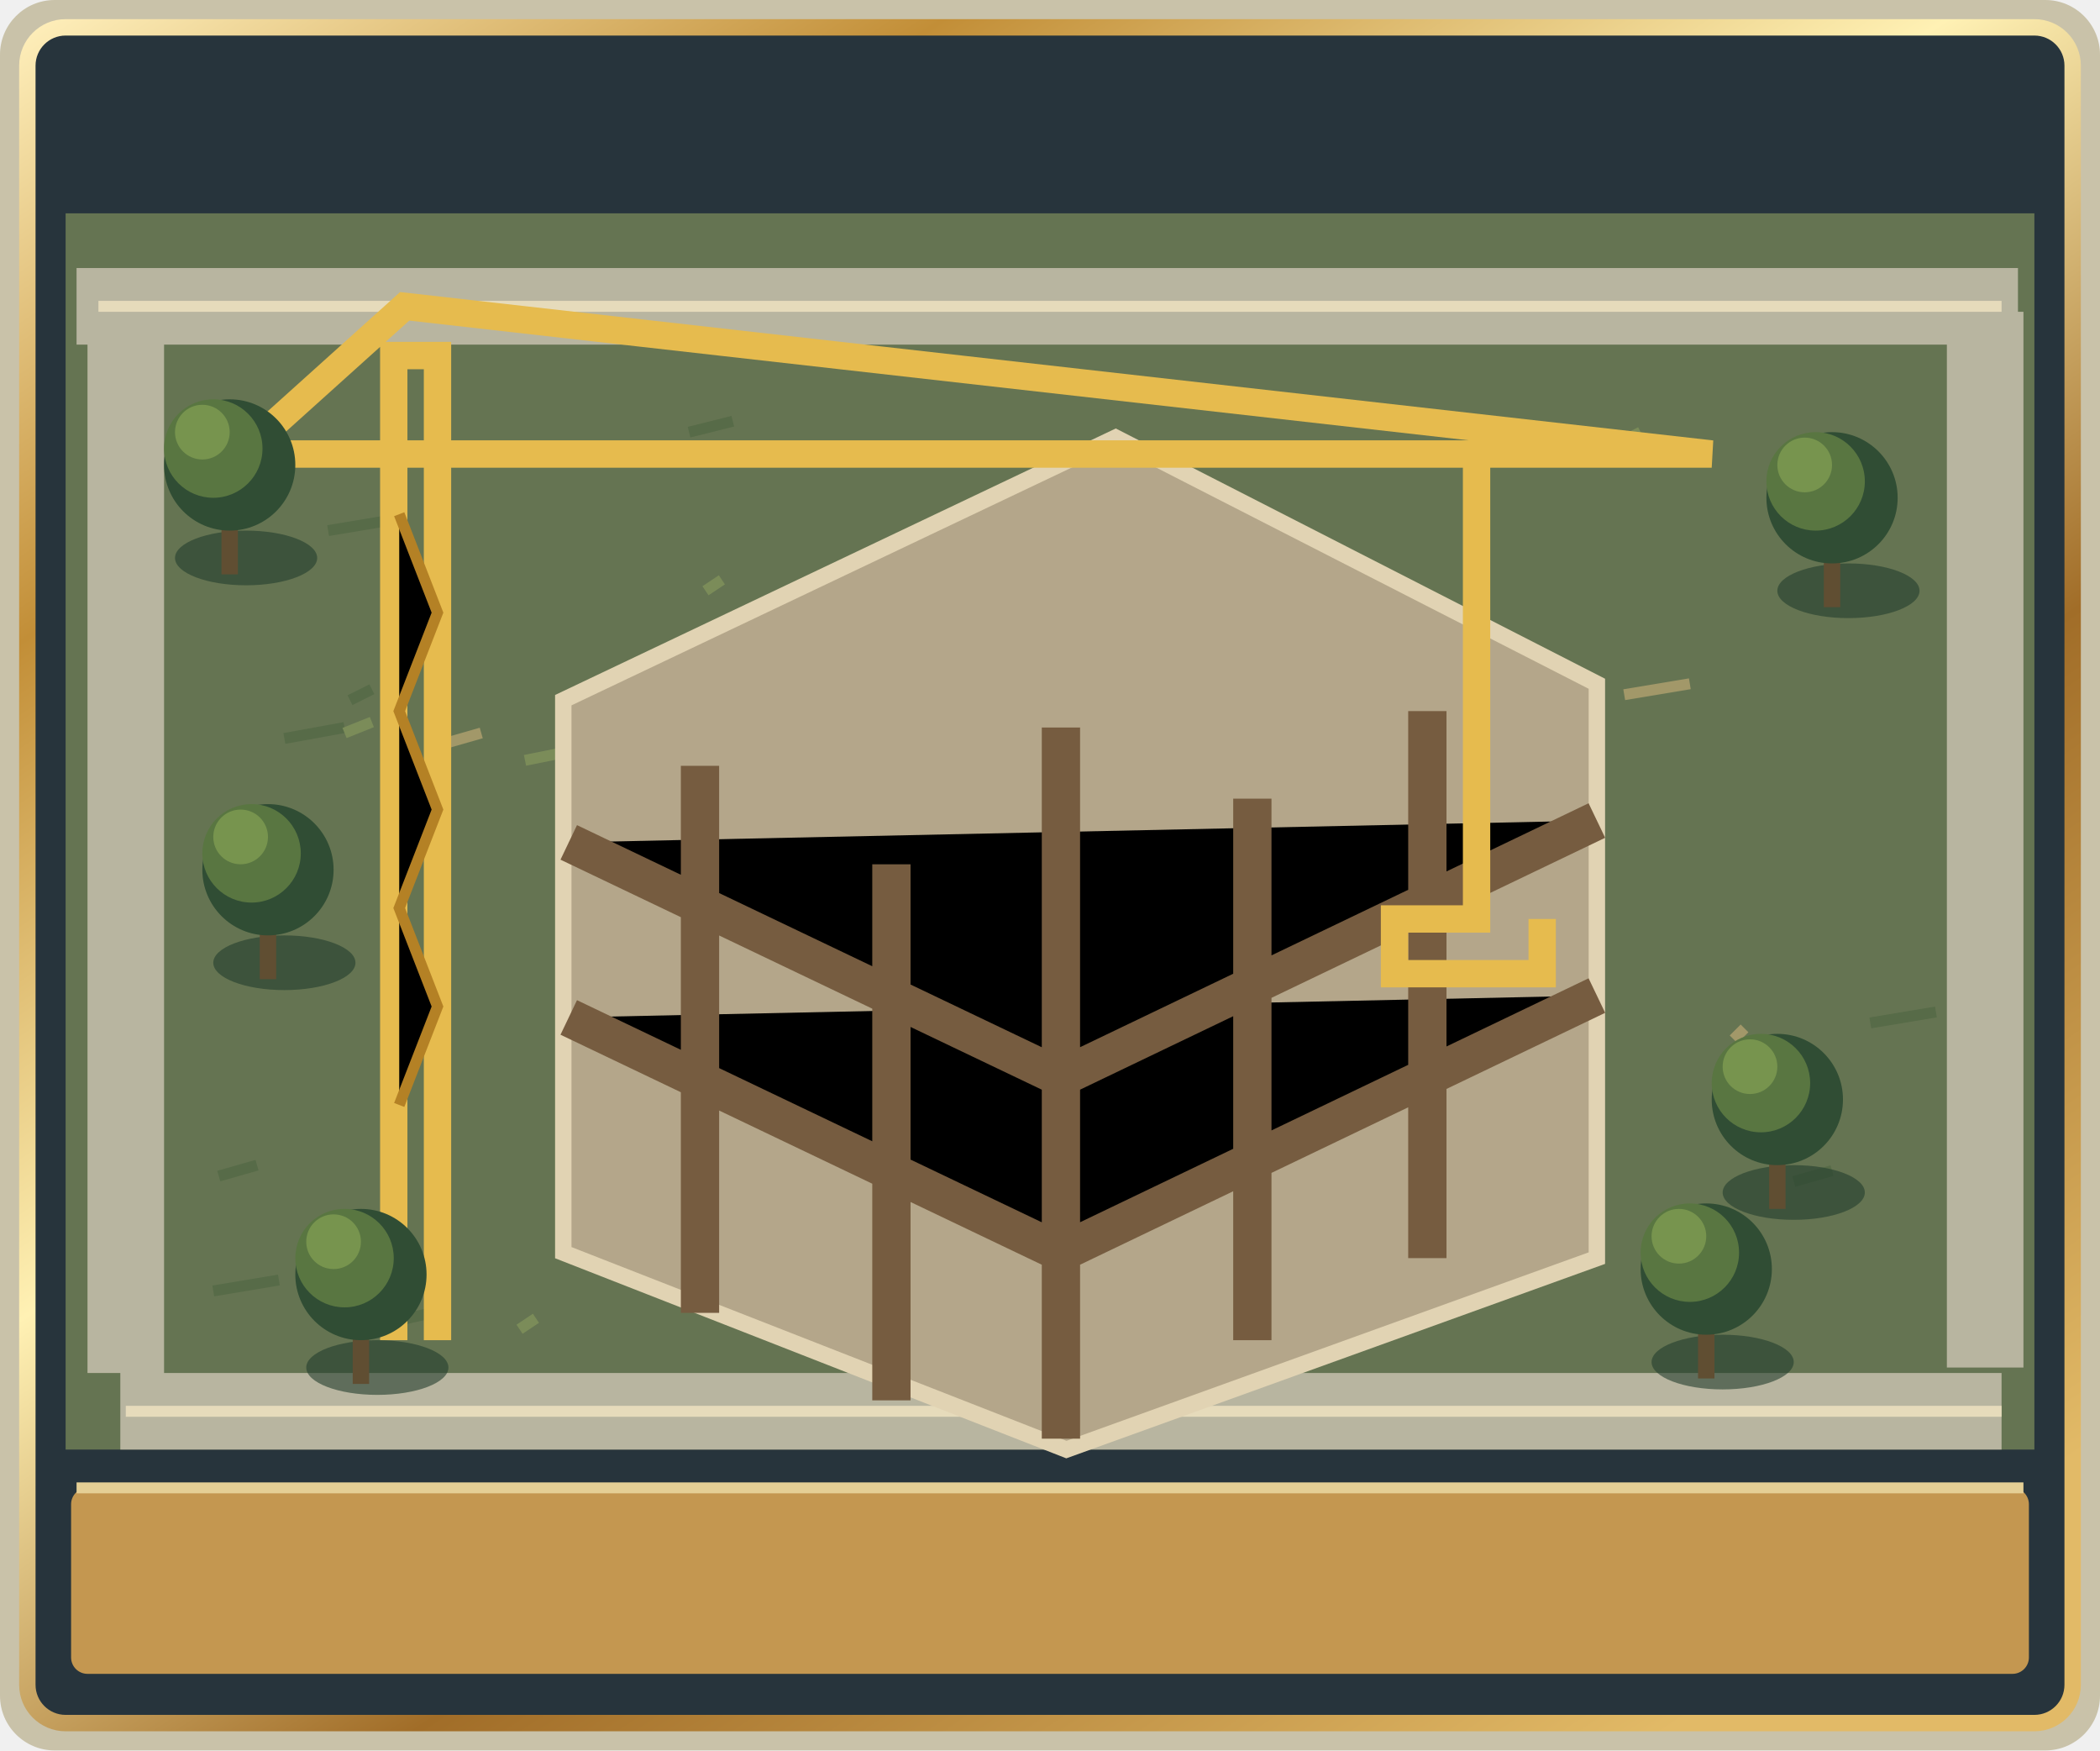
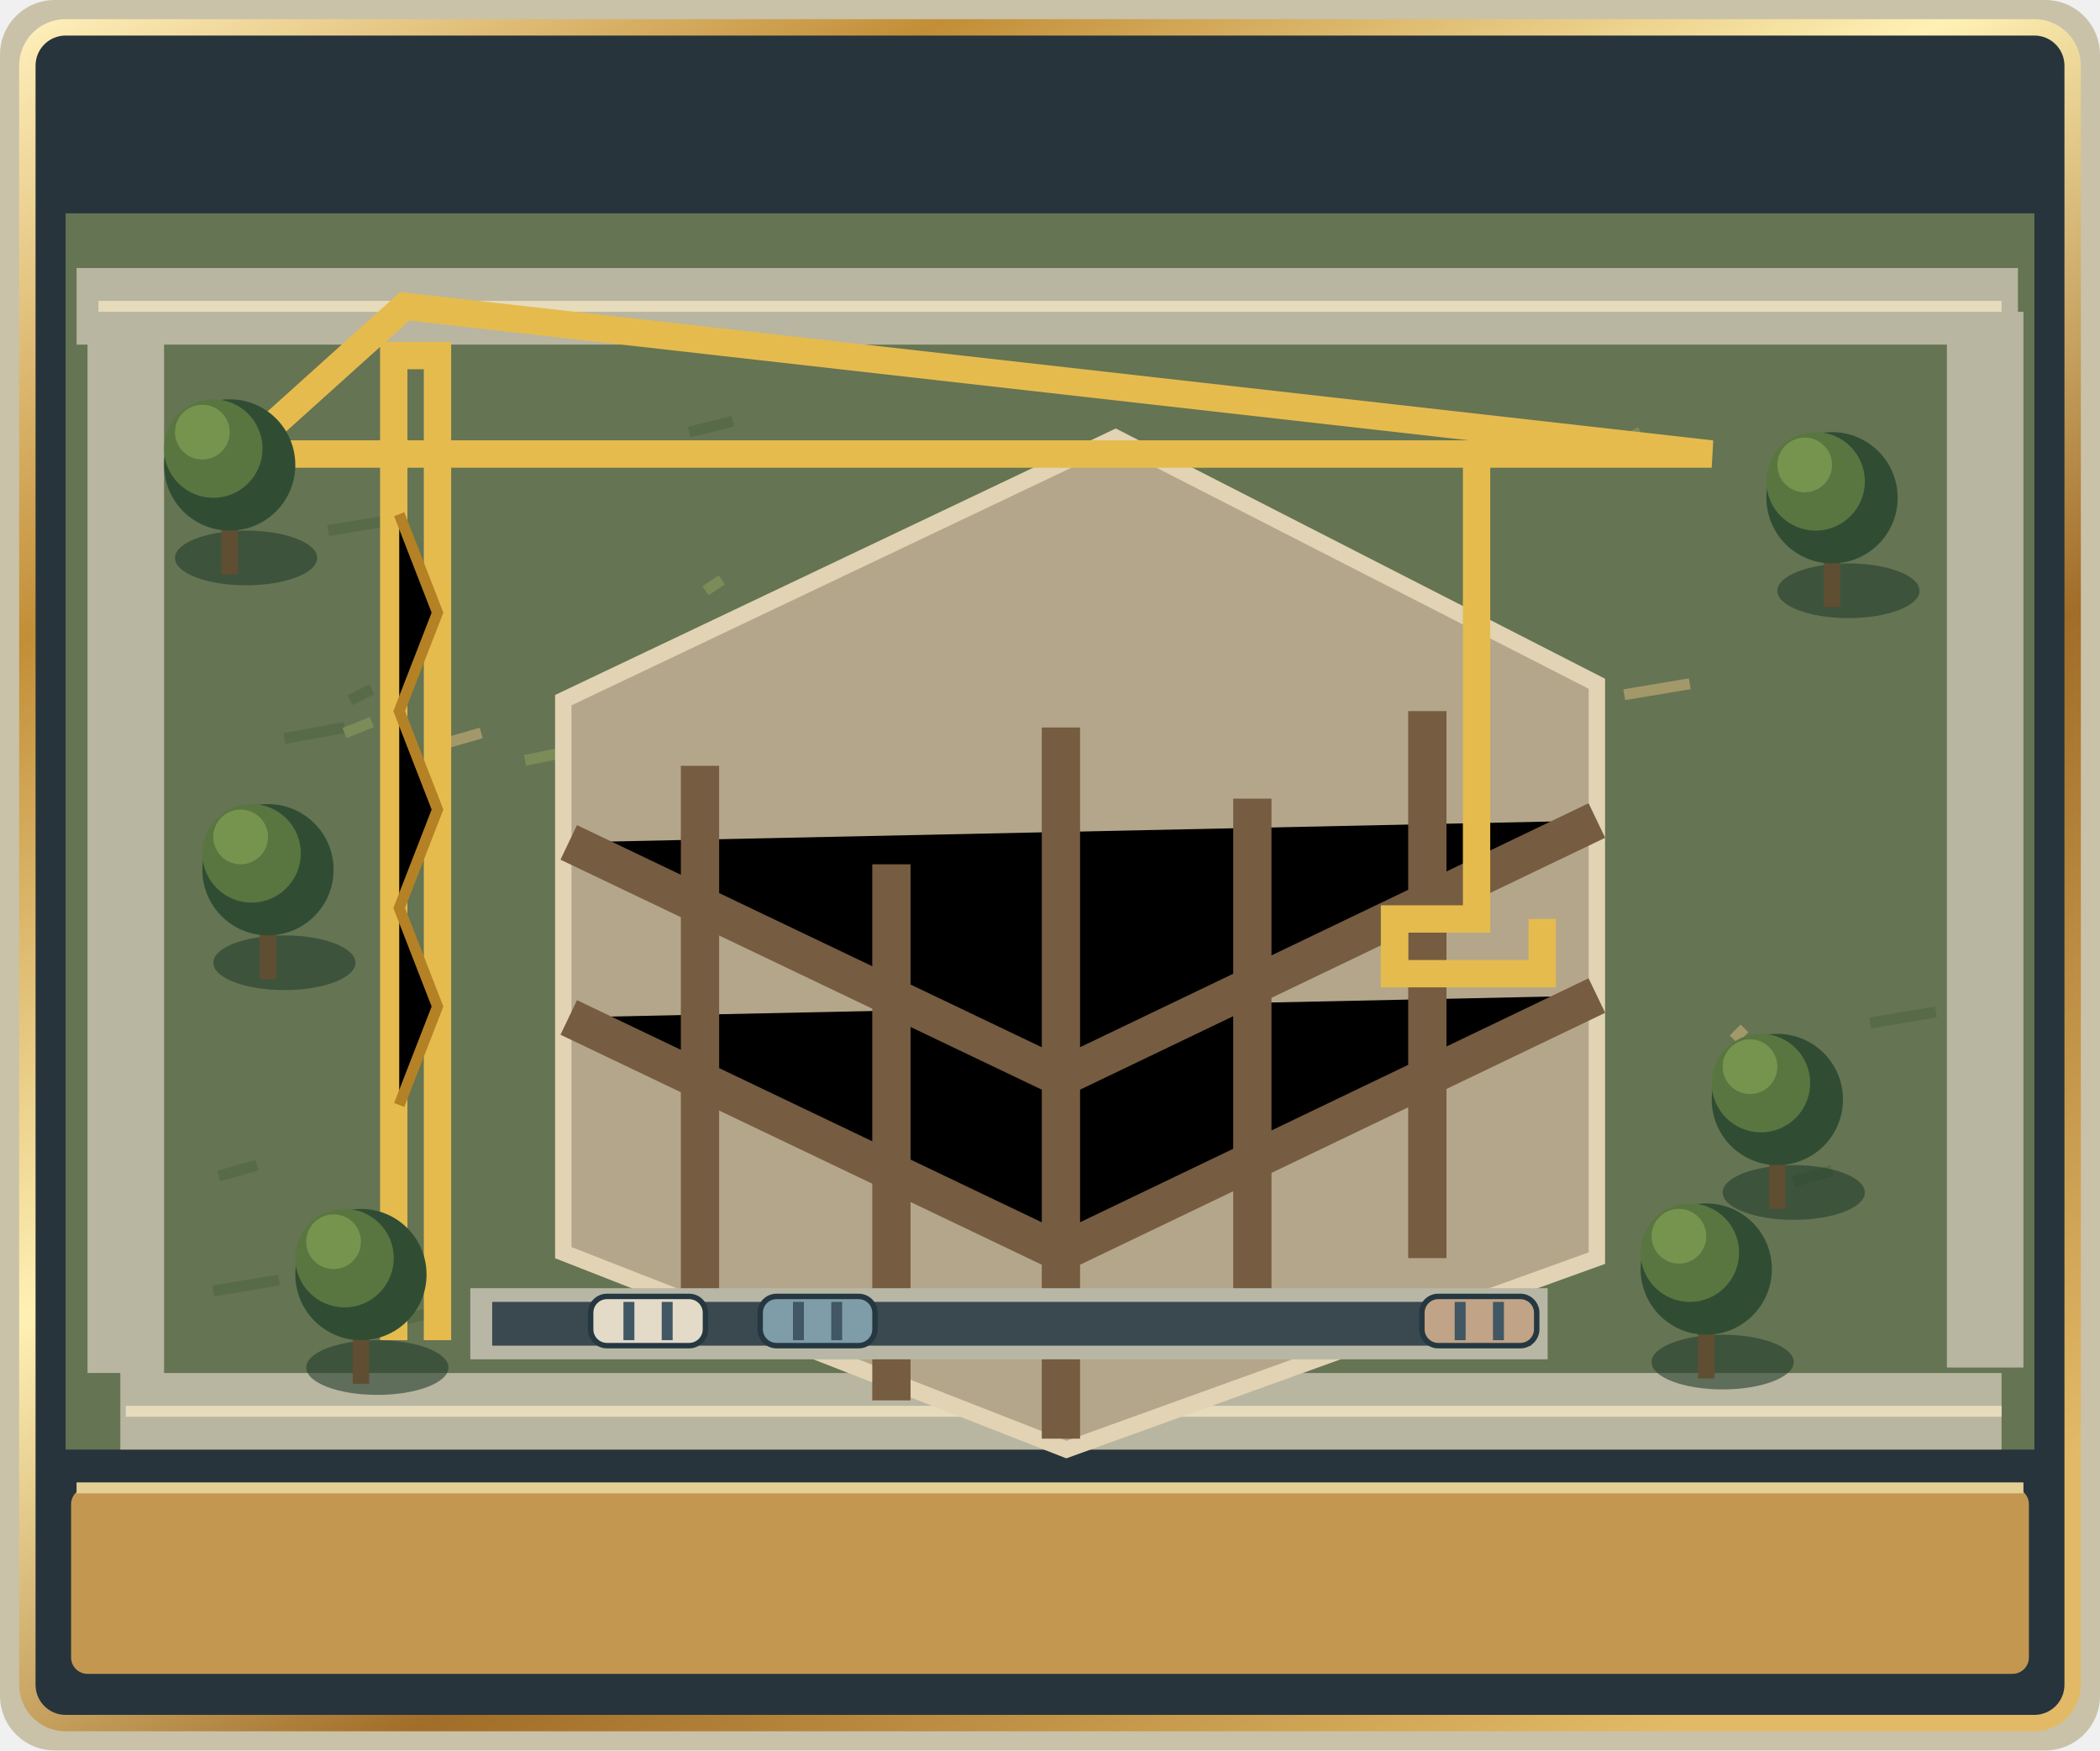
<svg xmlns="http://www.w3.org/2000/svg" viewBox="0 0 384 320" role="img" aria-label="Стадия строительства">
  <defs>
    <linearGradient id="gold" x2="0.8" y2="1">
      <stop stop-color="#fff0bc" />
      <stop offset=".22" stop-color="#c28e37" />
      <stop offset=".46" stop-color="#fff1b4" />
      <stop offset=".7" stop-color="#a16d28" />
      <stop offset="1" stop-color="#e2ba67" />
    </linearGradient>
    <linearGradient id="cream" x2="1" y2="1">
      <stop stop-color="#fff5d7" />
      <stop offset=".5" stop-color="#e8d3a0" />
      <stop offset="1" stop-color="#f7e9c8" />
    </linearGradient>
    <linearGradient id="navy" x2=".7" y2="1">
      <stop stop-color="#263b49" />
      <stop offset="1" stop-color="#06121e" />
    </linearGradient>
    <linearGradient id="glass" x2="1" y2="1">
      <stop stop-color="#d4e9e8" />
      <stop offset=".45" stop-color="#6495ad" />
      <stop offset="1" stop-color="#294453" />
    </linearGradient>
    <pattern id="grain" width="9" height="9" patternUnits="userSpaceOnUse">
      <path d="M0 1h2m3 4h1m1 3h2" stroke="#fff" opacity=".07" />
    </pattern>
  </defs>
  <rect width="384" height="320" rx="10" fill="#c9c2a9" />
  <rect x="5" y="5" width="374" height="310" rx="7" fill="#27343c" stroke="url(#gold)" stroke-width="3" />
  <rect x="12" y="39" width="360" height="226" fill="#657452" />
  <path d="M14 56H369M22 258H366M23 56V251M363 57V250" stroke="#b8b5a0" stroke-width="14" />
  <path d="M18 56H366M23 258H366" stroke="#e6dbbb" stroke-width="2" />
  <path d="M138 191l3 -2" stroke="#7b8c59" stroke-width="2" />
  <path d="M39 236l12 -2" stroke="#576b48" stroke-width="2" />
  <path d="M157 177l5 -2" stroke="#576b48" stroke-width="2" />
  <path d="M317 190l2 -2" stroke="#a29869" stroke-width="2" />
  <path d="M129 108l3 -2" stroke="#7b8c59" stroke-width="2" />
  <path d="M52 135l11 -2" stroke="#576b48" stroke-width="2" />
  <path d="M64 128l4 -2" stroke="#576b48" stroke-width="2" />
  <path d="M202 155l10 -2" stroke="#a29869" stroke-width="2" />
  <path d="M148 232l7 -2" stroke="#a29869" stroke-width="2" />
  <path d="M239 213l12 -2" stroke="#576b48" stroke-width="2" />
  <path d="M113 196l2 -2" stroke="#a29869" stroke-width="2" />
  <path d="M263 232l7 -2" stroke="#a29869" stroke-width="2" />
  <path d="M136 156l10 -2" stroke="#a29869" stroke-width="2" />
  <path d="M60 97l12 -2" stroke="#576b48" stroke-width="2" />
  <path d="M236 222l9 -2" stroke="#a29869" stroke-width="2" />
  <path d="M95 243l3 -2" stroke="#7b8c59" stroke-width="2" />
  <path d="M197 195l12 -2" stroke="#a29869" stroke-width="2" />
  <path d="M242 184l7 -2" stroke="#a29869" stroke-width="2" />
  <path d="M245 127l6 -2" stroke="#7b8c59" stroke-width="2" />
  <path d="M63 134l5 -2" stroke="#7b8c59" stroke-width="2" />
  <path d="M342 187l12 -2" stroke="#576b48" stroke-width="2" />
  <path d="M140 160l2 -2" stroke="#576b48" stroke-width="2" />
  <path d="M70 242l9 -2" stroke="#576b48" stroke-width="2" />
  <path d="M206 159l3 -2" stroke="#576b48" stroke-width="2" />
  <path d="M165 133l2 -2" stroke="#576b48" stroke-width="2" />
  <path d="M265 155l6 -2" stroke="#7b8c59" stroke-width="2" />
  <path d="M40 215l7 -2" stroke="#576b48" stroke-width="2" />
  <path d="M126 79l8 -2" stroke="#576b48" stroke-width="2" />
  <path d="M234 137l7 -2" stroke="#7b8c59" stroke-width="2" />
  <path d="M81 136l7 -2" stroke="#a29869" stroke-width="2" />
  <path d="M136 136l9 -2" stroke="#a29869" stroke-width="2" />
  <path d="M96 139l10 -2" stroke="#7b8c59" stroke-width="2" />
  <path d="M208 199l7 -2" stroke="#a29869" stroke-width="2" />
  <path d="M152 180l4 -2" stroke="#576b48" stroke-width="2" />
  <path d="M297 127l12 -2" stroke="#a29869" stroke-width="2" />
  <path d="M296 81l4 -2" stroke="#7b8c59" stroke-width="2" />
  <path d="M138 197l10 -2" stroke="#a29869" stroke-width="2" />
  <path d="M227 234l10 -2" stroke="#7b8c59" stroke-width="2" />
  <path d="M130 122l2 -2" stroke="#a29869" stroke-width="2" />
  <path d="M328 216l7 -2" stroke="#576b48" stroke-width="2" />
  <path d="M103 229V128l101-48 88 45v105l-97 35z" fill="#b4a68a" stroke="#e1d3b3" stroke-width="3" />
  <path d="M104 154l90 43 98-47m-188 36l90 43 98-47M128 140v100m35-82v98m31-123v130m35-117v99m32-115v100" stroke="#765c40" stroke-width="7" />
  <path d="M72 245V65h8v180M44 83h269L74 56zM270 83v85h-15v10h27v-10" stroke="#e6bb4e" fill="none" stroke-width="5" />
  <path d="M73 94l7 18-7 18 7 18-7 18 7 18-7 18" stroke="#b48125" stroke-width="2" />
+   <path d="M86 242h197" stroke="#b8b7a6" stroke-width="13" />
+   <path d="M90 242h190" stroke="#3a494f" stroke-width="8" />
+   <rect x="108" y="237" width="21" height="9" rx="3" fill="#e3dbc8" stroke="#253841" />
+   <path d="M115 238v7m7-7v7" stroke="#415763" stroke-width="2" />
+   <rect x="139" y="237" width="21" height="9" rx="3" fill="#7f9da9" stroke="#253841" />
+   <path d="M146 238v7m7-7v7" stroke="#415763" stroke-width="2" />
+   <rect x="260" y="237" width="21" height="9" rx="3" fill="#c1a387" stroke="#253841" />
+   <path d="M267 238v7m7-7v7" stroke="#415763" stroke-width="2" />
  <ellipse cx="45" cy="102" rx="13" ry="5" fill="#233e2d" opacity=".6" />
  <path d="M42 92v13" stroke="#604e32" stroke-width="3" />
  <circle cx="42" cy="85" r="12" fill="#304d34" />
  <circle cx="39" cy="82" r="9" fill="#597641" />
  <circle cx="37" cy="79" r="5" fill="#77944e" />
  <ellipse cx="52" cy="176" rx="13" ry="5" fill="#233e2d" opacity=".6" />
  <path d="M49 166v13" stroke="#604e32" stroke-width="3" />
  <circle cx="49" cy="159" r="12" fill="#304d34" />
  <circle cx="46" cy="156" r="9" fill="#597641" />
  <circle cx="44" cy="153" r="5" fill="#77944e" />
  <ellipse cx="328" cy="218" rx="13" ry="5" fill="#233e2d" opacity=".6" />
  <path d="M325 208v13" stroke="#604e32" stroke-width="3" />
  <circle cx="325" cy="201" r="12" fill="#304d34" />
  <circle cx="322" cy="198" r="9" fill="#597641" />
  <circle cx="320" cy="195" r="5" fill="#77944e" />
  <ellipse cx="315" cy="249" rx="13" ry="5" fill="#233e2d" opacity=".6" />
  <path d="M312 239v13" stroke="#604e32" stroke-width="3" />
  <circle cx="312" cy="232" r="12" fill="#304d34" />
  <circle cx="309" cy="229" r="9" fill="#597641" />
  <circle cx="307" cy="226" r="5" fill="#77944e" />
  <ellipse cx="69" cy="250" rx="13" ry="5" fill="#233e2d" opacity=".6" />
  <path d="M66 240v13" stroke="#604e32" stroke-width="3" />
  <circle cx="66" cy="233" r="12" fill="#304d34" />
  <circle cx="63" cy="230" r="9" fill="#597641" />
  <circle cx="61" cy="227" r="5" fill="#77944e" />
  <ellipse cx="338" cy="108" rx="13" ry="5" fill="#233e2d" opacity=".6" />
  <path d="M335 98v13" stroke="#604e32" stroke-width="3" />
  <circle cx="335" cy="91" r="12" fill="#304d34" />
  <circle cx="332" cy="88" r="9" fill="#597641" />
  <circle cx="330" cy="85" r="5" fill="#77944e" />
  <rect x="13" y="272" width="358" height="34" rx="3" fill="#c49750" />
  <path d="M14 272h356" stroke="#e5cf95" stroke-width="2" />
</svg>
